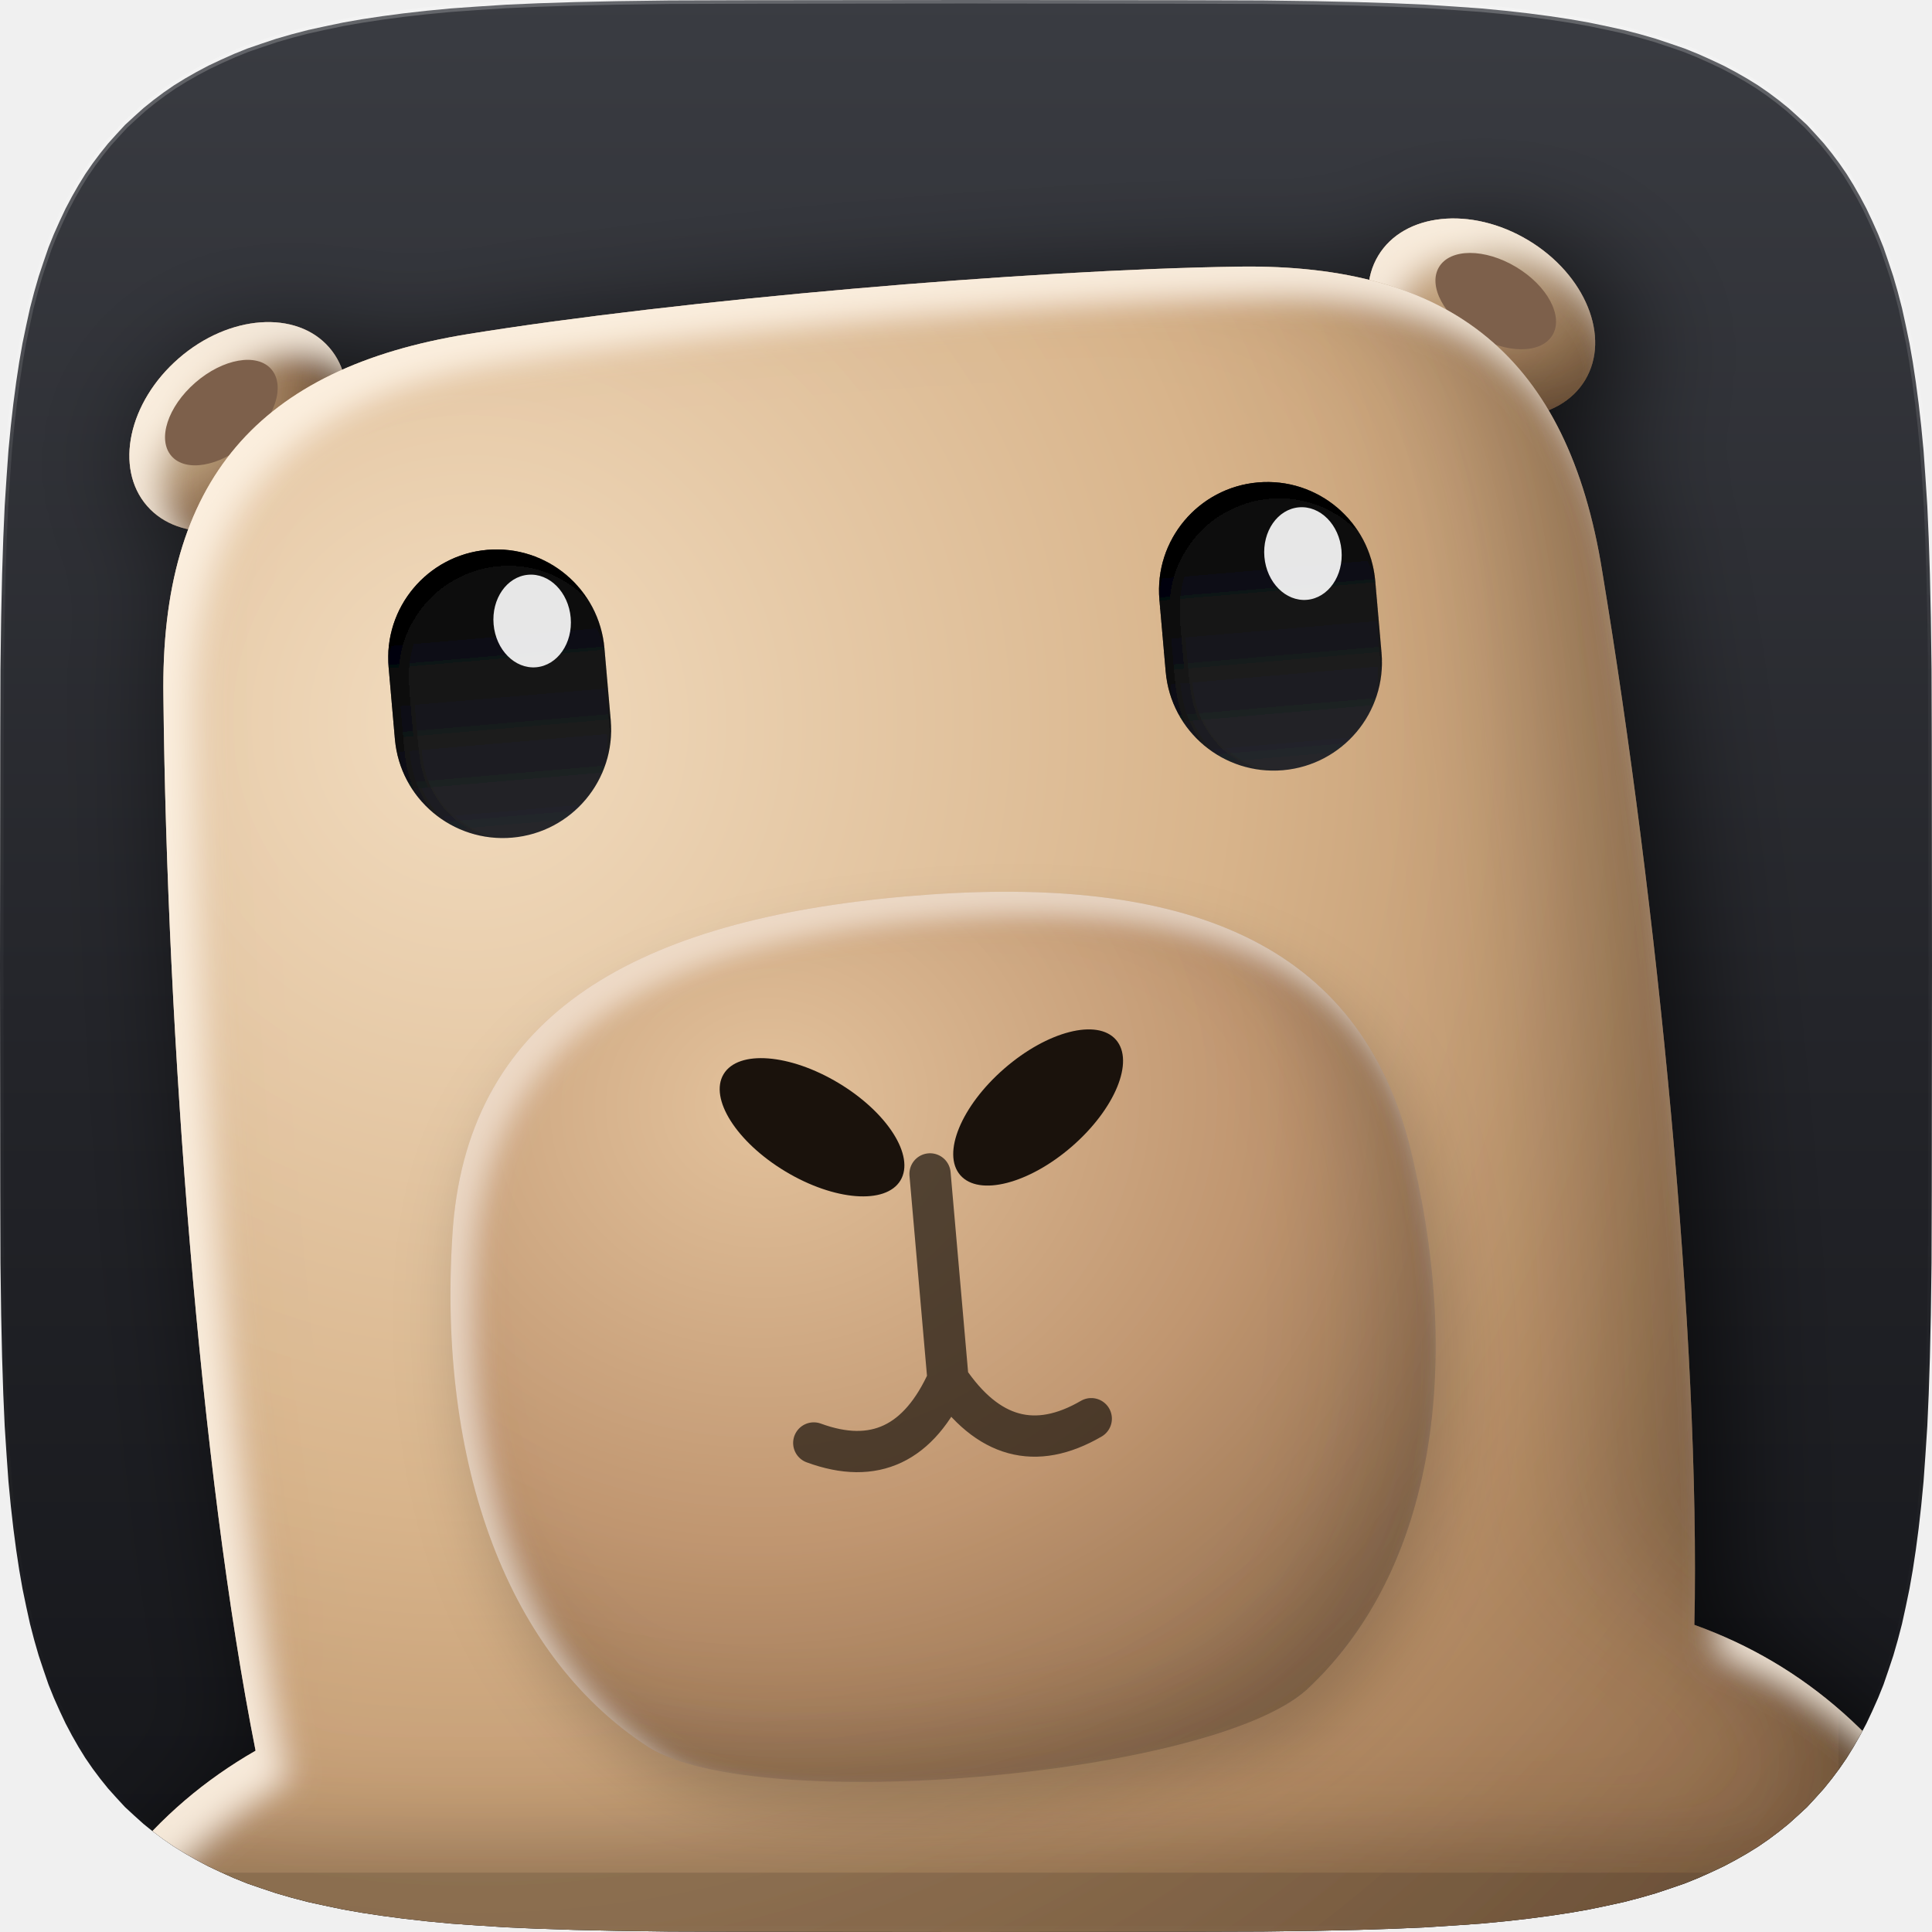
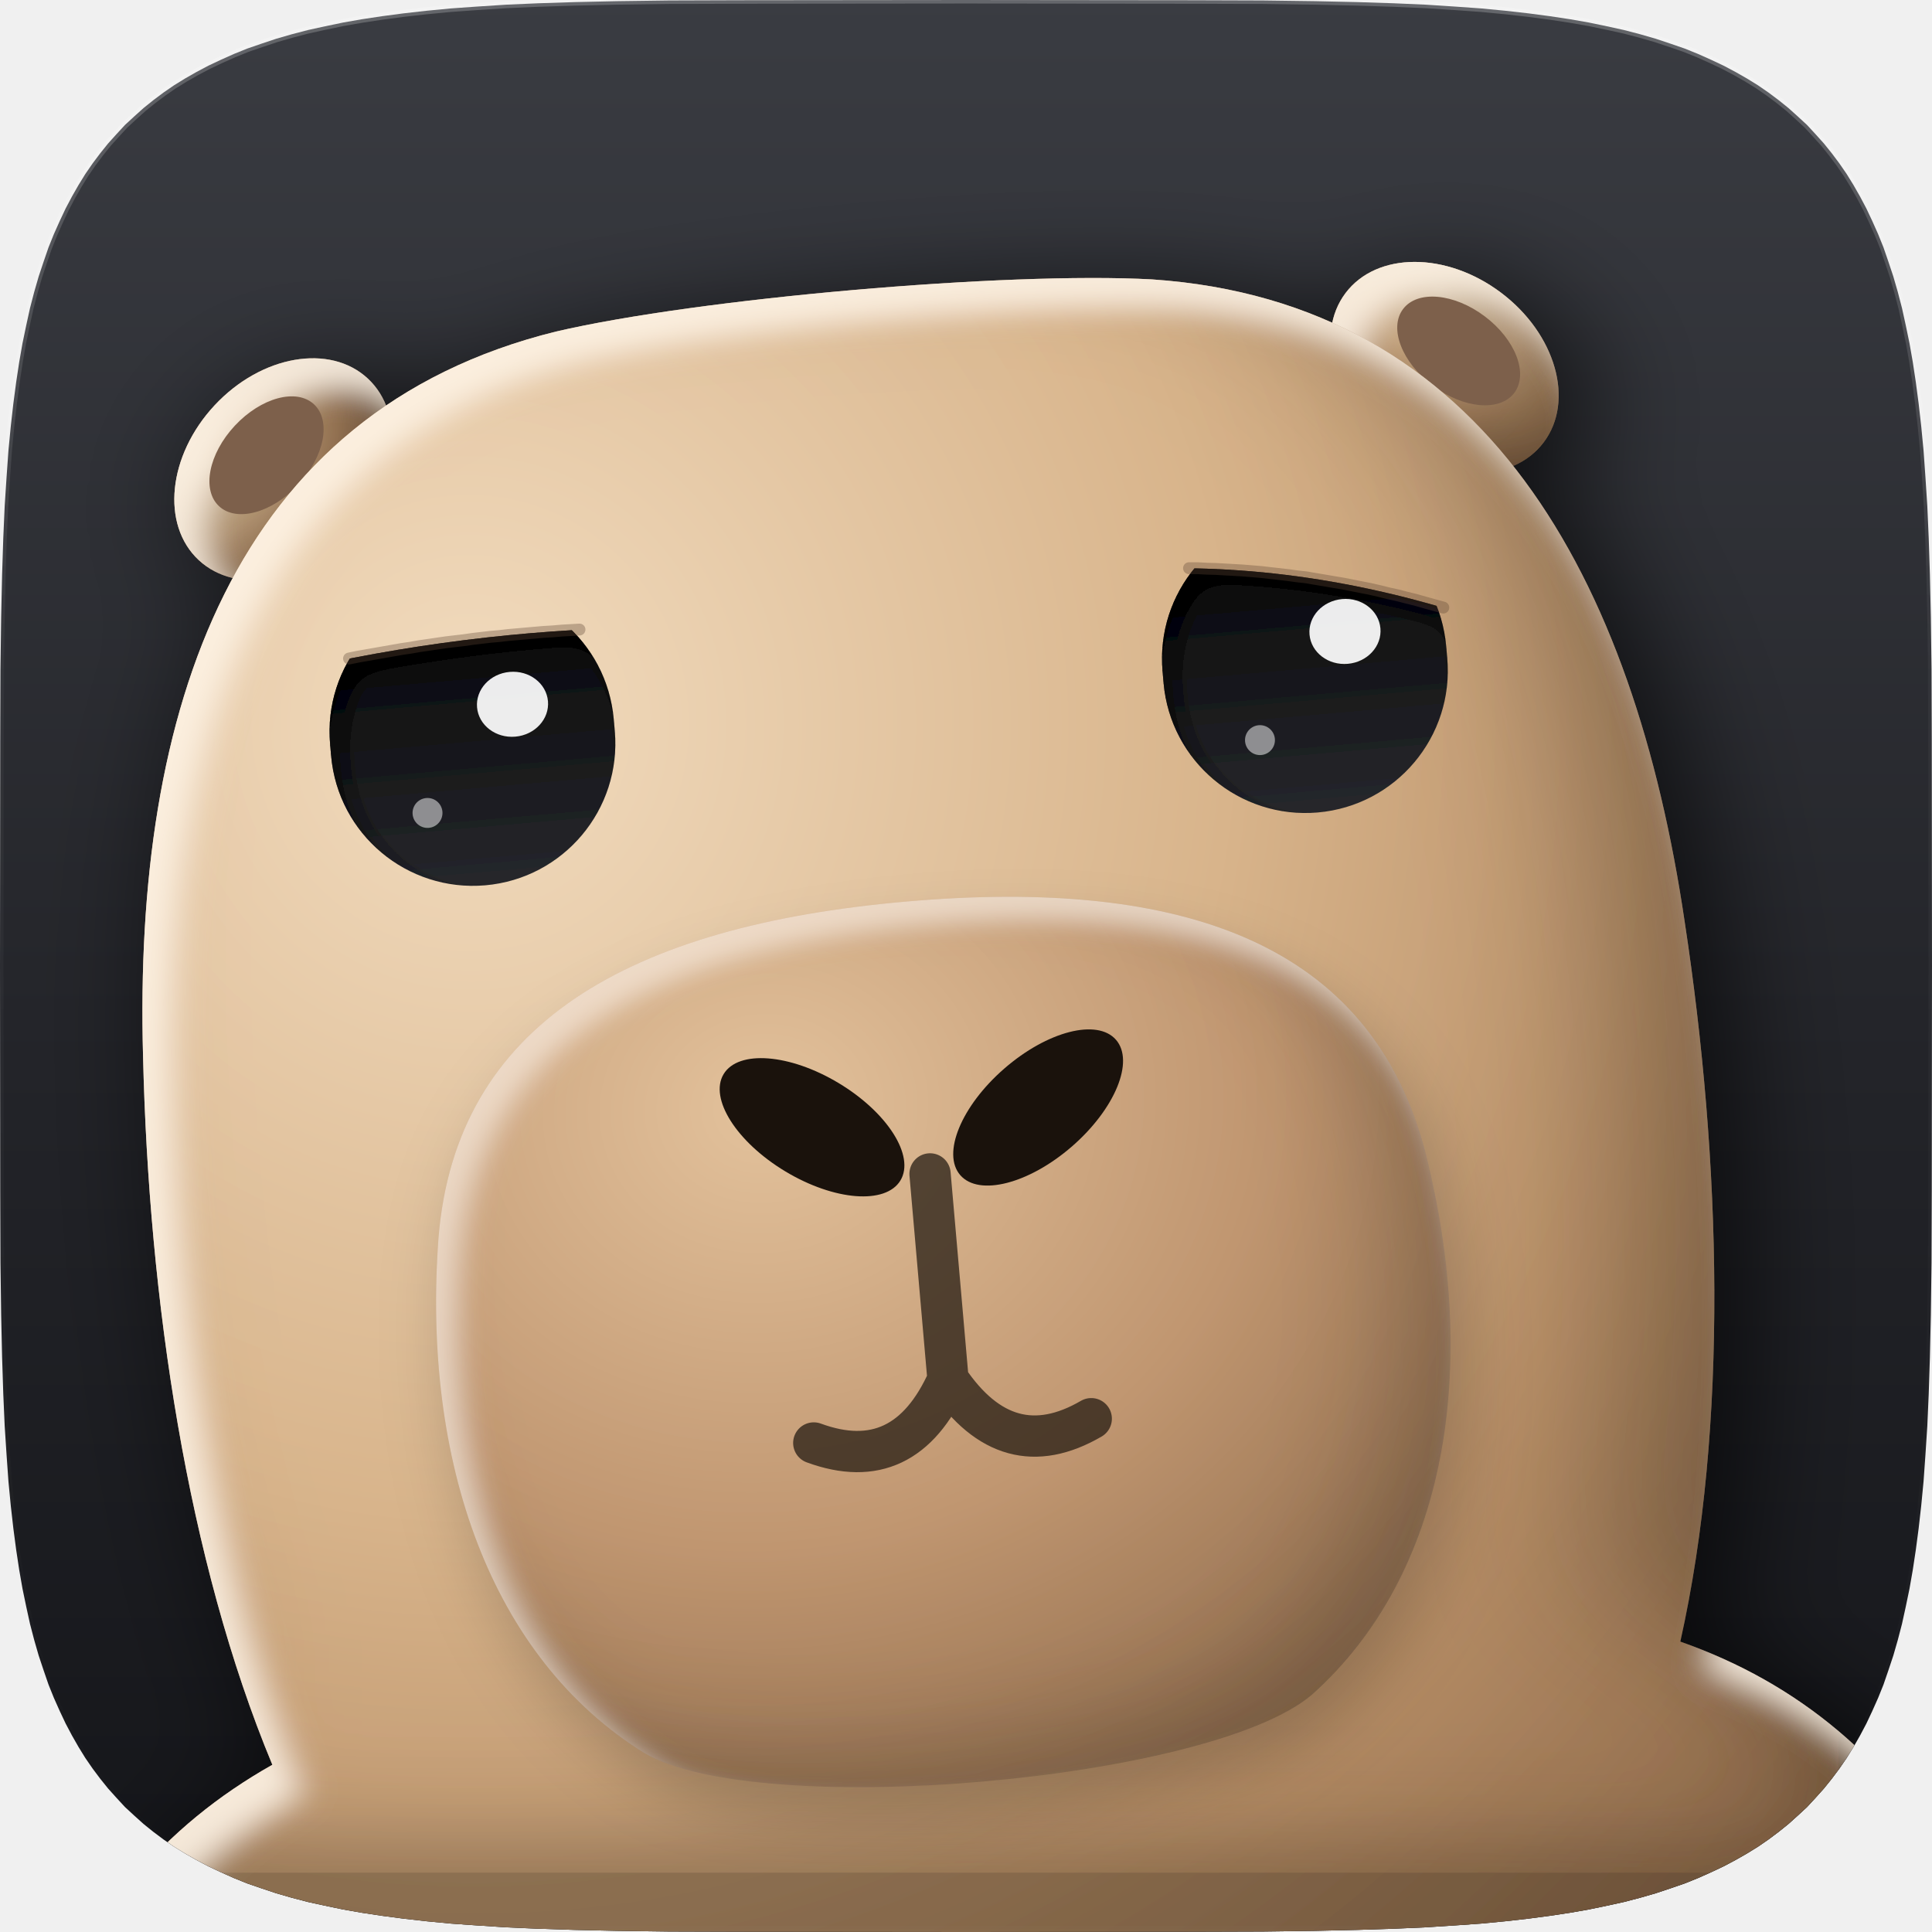
<svg xmlns="http://www.w3.org/2000/svg" viewBox="100 100 824 824" width="1024" height="1024">
  <defs>
    <filter id="tileDrop" x="-10%" y="-10%" width="120%" height="125%">
      <feGaussianBlur stdDeviation="14" />
    </filter>
    <path id="squircle" d="M924.0 512.0 L923.9 608.0 L923.8 638.6 L923.5 660.9 L923.1 679.0 L922.6 694.5 L922.0 708.2 L921.2 720.5 L920.4 731.8 L919.4 742.2 L918.3 751.9 L917.1 761.0 L915.8 769.6 L914.4 777.6 L912.8 785.3 L911.2 792.6 L909.4 799.5 L907.5 806.1 L905.4 812.4 L903.3 818.5 L901.0 824.2 L898.5 829.8 L896.0 835.1 L893.3 840.2 L890.5 845.1 L887.6 849.8 L884.5 854.3 L881.2 858.7 L877.9 862.8 L874.3 866.8 L870.7 870.7 L866.8 874.3 L862.8 877.9 L858.7 881.2 L854.3 884.5 L849.8 887.6 L845.1 890.5 L840.2 893.3 L835.1 896.0 L829.8 898.5 L824.2 901.0 L818.5 903.3 L812.4 905.4 L806.1 907.5 L799.5 909.4 L792.6 911.2 L785.3 912.8 L777.6 914.4 L769.6 915.8 L761.0 917.1 L751.9 918.3 L742.2 919.4 L731.8 920.4 L720.5 921.2 L708.2 922.0 L694.5 922.6 L679.0 923.1 L660.9 923.5 L638.6 923.8 L608.0 923.9 L512.0 924.0 L416.0 923.9 L385.4 923.8 L363.1 923.5 L345.0 923.1 L329.5 922.6 L315.8 922.0 L303.5 921.2 L292.2 920.4 L281.8 919.4 L272.1 918.3 L263.0 917.1 L254.4 915.8 L246.4 914.4 L238.7 912.8 L231.4 911.2 L224.5 909.4 L217.9 907.5 L211.6 905.4 L205.5 903.3 L199.8 901.0 L194.2 898.5 L188.9 896.0 L183.8 893.3 L178.9 890.5 L174.2 887.6 L169.7 884.5 L165.3 881.2 L161.2 877.9 L157.2 874.3 L153.3 870.7 L149.7 866.8 L146.1 862.8 L142.8 858.7 L139.5 854.3 L136.4 849.8 L133.5 845.1 L130.7 840.2 L128.0 835.1 L125.5 829.8 L123.0 824.2 L120.7 818.5 L118.6 812.4 L116.5 806.1 L114.6 799.5 L112.8 792.6 L111.2 785.3 L109.6 777.6 L108.2 769.6 L106.9 761.0 L105.7 751.9 L104.6 742.2 L103.6 731.8 L102.8 720.5 L102.0 708.2 L101.4 694.5 L100.9 679.0 L100.5 660.9 L100.2 638.6 L100.1 608.0 L100.0 512.0 L100.1 416.0 L100.2 385.4 L100.5 363.1 L100.9 345.0 L101.4 329.5 L102.0 315.8 L102.8 303.5 L103.6 292.2 L104.6 281.8 L105.7 272.1 L106.9 263.0 L108.2 254.4 L109.6 246.4 L111.2 238.7 L112.8 231.4 L114.6 224.5 L116.5 217.9 L118.6 211.6 L120.7 205.5 L123.0 199.8 L125.5 194.2 L128.0 188.9 L130.7 183.8 L133.5 178.9 L136.4 174.2 L139.5 169.7 L142.8 165.3 L146.1 161.2 L149.7 157.2 L153.3 153.3 L157.2 149.7 L161.2 146.1 L165.3 142.8 L169.7 139.5 L174.2 136.4 L178.9 133.5 L183.8 130.7 L188.9 128.0 L194.2 125.5 L199.8 123.0 L205.5 120.7 L211.6 118.6 L217.9 116.5 L224.5 114.6 L231.4 112.8 L238.7 111.2 L246.4 109.6 L254.4 108.2 L263.0 106.9 L272.1 105.7 L281.8 104.6 L292.2 103.6 L303.5 102.8 L315.8 102.0 L329.5 101.4 L345.0 100.9 L363.1 100.5 L385.4 100.2 L416.0 100.1 L512.0 100.0 L608.0 100.1 L638.6 100.2 L660.9 100.5 L679.0 100.9 L694.5 101.4 L708.2 102.0 L720.5 102.8 L731.8 103.6 L742.2 104.6 L751.9 105.7 L761.0 106.9 L769.6 108.2 L777.6 109.6 L785.3 111.2 L792.6 112.8 L799.5 114.6 L806.1 116.5 L812.4 118.6 L818.5 120.7 L824.2 123.0 L829.8 125.5 L835.1 128.0 L840.2 130.7 L845.1 133.5 L849.8 136.4 L854.3 139.5 L858.7 142.8 L862.8 146.1 L866.8 149.7 L870.7 153.3 L874.3 157.2 L877.9 161.2 L881.2 165.3 L884.5 169.7 L887.6 174.2 L890.5 178.9 L893.3 183.8 L896.0 188.9 L898.5 194.2 L901.0 199.8 L903.3 205.5 L905.4 211.6 L907.5 217.9 L909.4 224.5 L911.2 231.4 L912.8 238.7 L914.4 246.4 L915.8 254.4 L917.1 263.0 L918.3 272.1 L919.4 281.8 L920.4 292.2 L921.2 303.5 L922.0 315.8 L922.6 329.5 L923.1 345.0 L923.5 363.1 L923.8 385.4 L923.9 416.0 Z" />
    <clipPath id="clip">
      <use href="#squircle" />
    </clipPath>
    <linearGradient id="bg" x1="0" y1="0" x2="0" y2="1">
      <stop offset="0" stop-color="#3a3c42" />
      <stop offset="0.55" stop-color="#232429" />
      <stop offset="1" stop-color="#141519" />
    </linearGradient>
    <linearGradient id="rim" x1="0" y1="0" x2="0" y2="1">
      <stop offset="0" stop-color="#fff" stop-opacity="0.22" />
      <stop offset="0.35" stop-color="#fff" stop-opacity="0.04" />
      <stop offset="1" stop-color="#fff" stop-opacity="0" />
    </linearGradient>
    <radialGradient id="body" cx="0.30" cy="0.18" r="0.95">
      <stop offset="0" stop-color="#f2dcbf" />
      <stop offset="0.38" stop-color="#d8b48b" />
      <stop offset="0.62" stop-color="#b88f67" />
      <stop offset="0.86" stop-color="#8c6849" />
      <stop offset="1" stop-color="#5e4533" />
    </radialGradient>
    <radialGradient id="muzzle" cx="0.34" cy="0.22" r="0.9">
      <stop offset="0" stop-color="#e3c29c" />
      <stop offset="0.55" stop-color="#c09670" />
      <stop offset="1" stop-color="#8d6a4b" />
    </radialGradient>
    <linearGradient id="eye" x1="0" y1="0" x2="0" y2="1">
      <stop offset="0" stop-color="#050506" />
      <stop offset="1" stop-color="#26272c" />
    </linearGradient>
    <linearGradient id="pad" x1="0" y1="0" x2="0.3" y2="1">
      <stop offset="0" stop-color="#7f604a" />
      <stop offset="1" stop-color="#5f4636" />
    </linearGradient>
    <radialGradient id="earIn" cx="0.5" cy="0.4" r="0.6">
      <stop offset="0" stop-color="#7d604b" />
      <stop offset="1" stop-color="#a8876a" stop-opacity="0.2" />
-     </radialGradient>
-     <radialGradient id="yuzu" cx="0.36" cy="0.3" r="0.8">
-       <stop offset="0" stop-color="#ffe08a" />
-       <stop offset="0.55" stop-color="#f6a93a" />
-       <stop offset="1" stop-color="#d97a16" />
    </radialGradient>
    <filter id="sculpt" x="-20%" y="-20%" width="140%" height="140%">
      <feGaussianBlur in="SourceAlpha" stdDeviation="30" result="b1" />
      <feOffset in="b1" dx="-34" dy="-26" result="o1" />
      <feComposite in="SourceAlpha" in2="o1" operator="out" result="edge1" />
      <feFlood flood-color="#3b2f26" flood-opacity="0.55" />
      <feComposite in2="edge1" operator="in" result="shade" />
      <feGaussianBlur in="SourceAlpha" stdDeviation="6" result="b2" />
      <feOffset in="b2" dx="10" dy="12" result="o2" />
      <feComposite in="SourceAlpha" in2="o2" operator="out" result="edge2" />
      <feFlood flood-color="#fff4e6" flood-opacity="0.85" />
      <feComposite in2="edge2" operator="in" result="shine" />
      <feMerge>
        <feMergeNode in="SourceGraphic" />
        <feMergeNode in="shade" />
        <feMergeNode in="shine" />
      </feMerge>
    </filter>
    <filter id="sculptSoft" x="-20%" y="-20%" width="140%" height="140%">
      <feGaussianBlur in="SourceAlpha" stdDeviation="20" result="b1" />
      <feOffset in="b1" dx="-20" dy="-16" result="o1" />
      <feComposite in="SourceAlpha" in2="o1" operator="out" result="edge1" />
      <feFlood flood-color="#3b2f26" flood-opacity="0.4" />
      <feComposite in2="edge1" operator="in" result="shade" />
      <feGaussianBlur in="SourceAlpha" stdDeviation="5" result="b2" />
      <feOffset in="b2" dx="7" dy="9" result="o2" />
      <feComposite in="SourceAlpha" in2="o2" operator="out" result="edge2" />
      <feFlood flood-color="#fff4e6" flood-opacity="0.59" />
      <feComposite in2="edge2" operator="in" result="shine" />
      <feMerge>
        <feMergeNode in="SourceGraphic" />
        <feMergeNode in="shade" />
        <feMergeNode in="shine" />
      </feMerge>
    </filter>
    <filter id="cast" x="-20%" y="-20%" width="140%" height="140%">
      <feGaussianBlur in="SourceAlpha" stdDeviation="22" />
      <feOffset dx="10" dy="6" />
      <feComponentTransfer>
        <feFuncA type="linear" slope="0.7" />
      </feComponentTransfer>
    </filter>
    <filter id="muzzleDrop" x="-20%" y="-20%" width="140%" height="150%">
      <feGaussianBlur in="SourceAlpha" stdDeviation="12" />
      <feOffset dx="4" dy="12" />
      <feComponentTransfer>
        <feFuncA type="linear" slope="0.2" />
      </feComponentTransfer>
    </filter>
    <linearGradient id="muzzleFade" gradientUnits="userSpaceOnUse" x1="0" y1="500" x2="0" y2="640">
      <stop offset="0" stop-color="#fff" stop-opacity="0" />
      <stop offset="1" stop-color="#fff" />
    </linearGradient>
    <mask id="muzzleMask" maskUnits="userSpaceOnUse" x="0" y="0" width="1024" height="1100">
      <rect width="1024" height="1100" fill="url(#muzzleFade)" />
    </mask>
-     <filter id="yuzuShadow" x="-60%" y="-200%" width="220%" height="500%">
-       <feGaussianBlur stdDeviation="9" />
+     <filter id="softShadow" x="-50%" y="-200%" width="200%" height="500%">
+       <feGaussianBlur stdDeviation="8" />
    </filter>
    <filter id="padBlur" x="-30%" y="-50%" width="160%" height="200%">
      <feGaussianBlur stdDeviation="4" />
    </filter>
    <filter id="eyeInset" x="-30%" y="-30%" width="160%" height="160%">
      <feGaussianBlur in="SourceAlpha" stdDeviation="5" result="b" />
      <feOffset in="b" dx="4" dy="7" result="o" />
      <feComposite in="SourceAlpha" in2="o" operator="out" result="e" />
      <feFlood flood-color="#000" flood-opacity="0.9" />
      <feComposite in2="e" operator="in" result="s" />
      <feMerge>
        <feMergeNode in="SourceGraphic" />
        <feMergeNode in="s" />
      </feMerge>
    </filter>
  </defs>
  <use href="#squircle" fill="url(#bg)" />
  <g clip-path="url(#clip)">
    <g transform="translate(512 1040) scale(1.1) translate(-512 -1000) rotate(-5 512 760)">
      <g fill="#000" filter="url(#cast)">
-         <ellipse cx="270" cy="288" rx="46.8" ry="35.1" transform="rotate(-36 270 288)" />
-         <ellipse cx="754" cy="288" rx="46.8" ry="35.1" transform="rotate(36 754 288)" />
-         <path d="M 104 1110 C 104 930 150 838 232 800 C 220 690 222 520 232 390 C 238 306 280 266 362 260 C 444 254 580 254 662 260 C 744 266 786 306 792 390 C 802 520 804 690 792 800 C 874 838 920 930 920 1110 Z" />
+         <ellipse cx="286" cy="306" rx="48.1" ry="36.4" transform="rotate(-42 286 306)" />
+         <ellipse cx="738" cy="306" rx="48.1" ry="36.4" transform="rotate(42 738 306)" />
+         <path d="M 104 1110 C 104 936 150 846 238 806 C 212 724 206 622 212 528 C 220 394 268 282 396 262 C 452 254 572 254 628 262 C 756 282 804 394 812 528 C 818 622 812 724 786 806 C 874 846 920 936 920 1110 Z" />
      </g>
      <g filter="url(#sculpt)">
        <g fill="url(#body)">
-           <ellipse cx="270" cy="288" rx="46.8" ry="35.1" transform="rotate(-36 270 288)" />
-           <ellipse cx="754" cy="288" rx="46.8" ry="35.1" transform="rotate(36 754 288)" />
+           <ellipse cx="286" cy="306" rx="48.1" ry="36.4" transform="rotate(-42 286 306)" />
+           <ellipse cx="738" cy="306" rx="48.1" ry="36.4" transform="rotate(42 738 306)" />
        </g>
      </g>
-       <ellipse cx="264" cy="282" rx="25.65" ry="15.4" transform="rotate(-36 264 282)" fill="#7d604b" />
-       <ellipse cx="760" cy="282" rx="25.65" ry="15.4" transform="rotate(36 760 282)" fill="#7d604b" />
+       <ellipse cx="280" cy="300" rx="27" ry="16.8" transform="rotate(-42 280 300)" fill="#7d604b" />
+       <ellipse cx="744" cy="300" rx="27" ry="16.8" transform="rotate(42 744 300)" fill="#7d604b" />
      <g filter="url(#sculpt)">
-         <path d="M 104 1110 C 104 930 150 838 232 800 C 220 690 222 520 232 390 C 238 306 280 266 362 260 C 444 254 580 254 662 260 C 744 266 786 306 792 390 C 802 520 804 690 792 800 C 874 838 920 930 920 1110 Z" fill="url(#body)" />
+         <path d="M 104 1110 C 104 936 150 846 238 806 C 212 724 206 622 212 528 C 220 394 268 282 396 262 C 452 254 572 254 628 262 C 756 282 804 394 812 528 C 818 622 812 724 786 806 C 874 846 920 936 920 1110 Z" fill="url(#body)" />
      </g>
-       <path d="M 512 492 C 616 492 684 522 698 604 C 712 690 694 770 640 812 C 600 842 424 842 384 812 C 330 770 312 690 326 604 C 340 522 408 492 512 492 Z" fill="#000" filter="url(#muzzleDrop)" />
+       <path d="M 512 494 C 620 494 690 526 704 608 C 718 694 698 772 642 814 C 600 844 424 844 382 814 C 326 772 306 694 320 608 C 334 526 404 494 512 494 Z" fill="#000" filter="url(#muzzleDrop)" />
      <g filter="url(#sculptSoft)">
-         <path d="M 512 492 C 616 492 684 522 698 604 C 712 690 694 770 640 812 C 600 842 424 842 384 812 C 330 770 312 690 326 604 C 340 522 408 492 512 492 Z" fill="url(#muzzle)" />
+         <path d="M 512 494 C 620 494 690 526 704 608 C 718 694 698 772 642 814 C 600 844 424 844 382 814 C 326 772 306 694 320 608 C 334 526 404 494 512 494 Z" fill="url(#muzzle)" />
      </g>
+       <clipPath id="lids0">
+         <path d="M 419.2 379.2 Q 350.0 374.4 280.8 384.4 L 280.8 531.0 L 419.2 531.0 Z" />
+       </clipPath>
      <g filter="url(#eyeInset)">
-         <rect x="320" y="344" width="84" height="112" rx="42" fill="url(#eye)" />
-         <rect x="620" y="344" width="84" height="112" rx="42" fill="url(#eye)" />
+         <g clip-path="url(#lids0)">
+           <rect x="294.8" y="358.5" width="110.4" height="115.0" rx="55.2" fill="url(#eye)" />
+         </g>
      </g>
-       <ellipse cx="377" cy="373" rx="15" ry="18" fill="#fff" opacity="0.9" />
-       <ellipse cx="677" cy="373" rx="15" ry="18" fill="#fff" opacity="0.9" />
+       <path d="M 395.0 377.9 L 391.5 377.8 L 388.1 377.7 L 384.6 377.7 L 381.1 377.6 L 377.7 377.6 L 374.2 377.6 L 370.8 377.6 L 367.3 377.6 L 363.8 377.7 L 360.4 377.7 L 356.9 377.8 L 353.5 377.9 L 350.0 378.1 L 346.5 378.2 L 343.1 378.3 L 339.6 378.5 L 336.2 378.7 L 332.7 378.9 L 329.2 379.2 L 325.8 379.4 L 322.3 379.7 L 318.9 380.0 L 315.4 380.3 L 311.9 380.6 L 308.5 380.9 L 305.0 381.3" fill="none" stroke="#5e4533" stroke-width="4.6" stroke-linecap="round" stroke-linejoin="round" opacity="0.35" />
+       <ellipse cx="366.6" cy="404.5" rx="13.8" ry="12.6" fill="#fff" opacity="0.92" />
+       <circle cx="330.1" cy="443.6" r="5.8" fill="#fff" opacity="0.5" />
+       <clipPath id="lids1">
+         <path d="M 604.8 373.2 Q 674.0 374.4 743.2 404.4 L 743.2 531.0 L 604.8 531.0 Z" />
+       </clipPath>
+       <g filter="url(#eyeInset)">
+         <g clip-path="url(#lids1)">
+           <rect x="618.8" y="358.5" width="110.4" height="115.0" rx="55.2" fill="url(#eye)" />
+         </g>
+       </g>
+       <path d="M 632.5 374.8 L 635.9 375.1 L 639.4 375.6 L 642.9 376.0 L 646.3 376.5 L 649.8 377.0 L 653.2 377.5 L 656.7 378.1 L 660.2 378.7 L 663.6 379.4 L 667.1 380.1 L 670.5 380.8 L 674.0 381.6 L 677.5 382.3 L 680.9 383.2 L 684.4 384.1 L 687.8 385.0 L 691.3 385.9 L 694.8 386.9 L 698.2 387.9 L 701.7 388.9 L 705.1 390.0 L 708.6 391.2 L 712.1 392.3 L 715.5 393.5 L 719.0 394.7 L 722.4 396.0 L 725.9 397.3 L 729.4 398.6" fill="none" stroke="#5e4533" stroke-width="4.6" stroke-linecap="round" stroke-linejoin="round" opacity="0.35" />
+       <ellipse cx="690.6" cy="404.5" rx="13.8" ry="12.6" fill="#fff" opacity="0.92" />
+       <circle cx="654.1" cy="443.6" r="5.8" fill="#fff" opacity="0.5" />
      <ellipse cx="468" cy="578" rx="40" ry="20" transform="rotate(36 468 578)" fill="#1a120c" />
      <ellipse cx="556" cy="578" rx="40" ry="20" transform="rotate(-36 556 578)" fill="#1a120c" />
      <path d="M 512 600 L 512 680 M 458 700 Q 492 716 512 680 Q 532 716 566 700" stroke="#1a120c" stroke-width="16" stroke-linecap="round" stroke-linejoin="round" fill="none" opacity="0.7" />
    </g>
  </g>
  <use href="#squircle" fill="none" stroke="url(#rim)" stroke-width="3" />
</svg>
